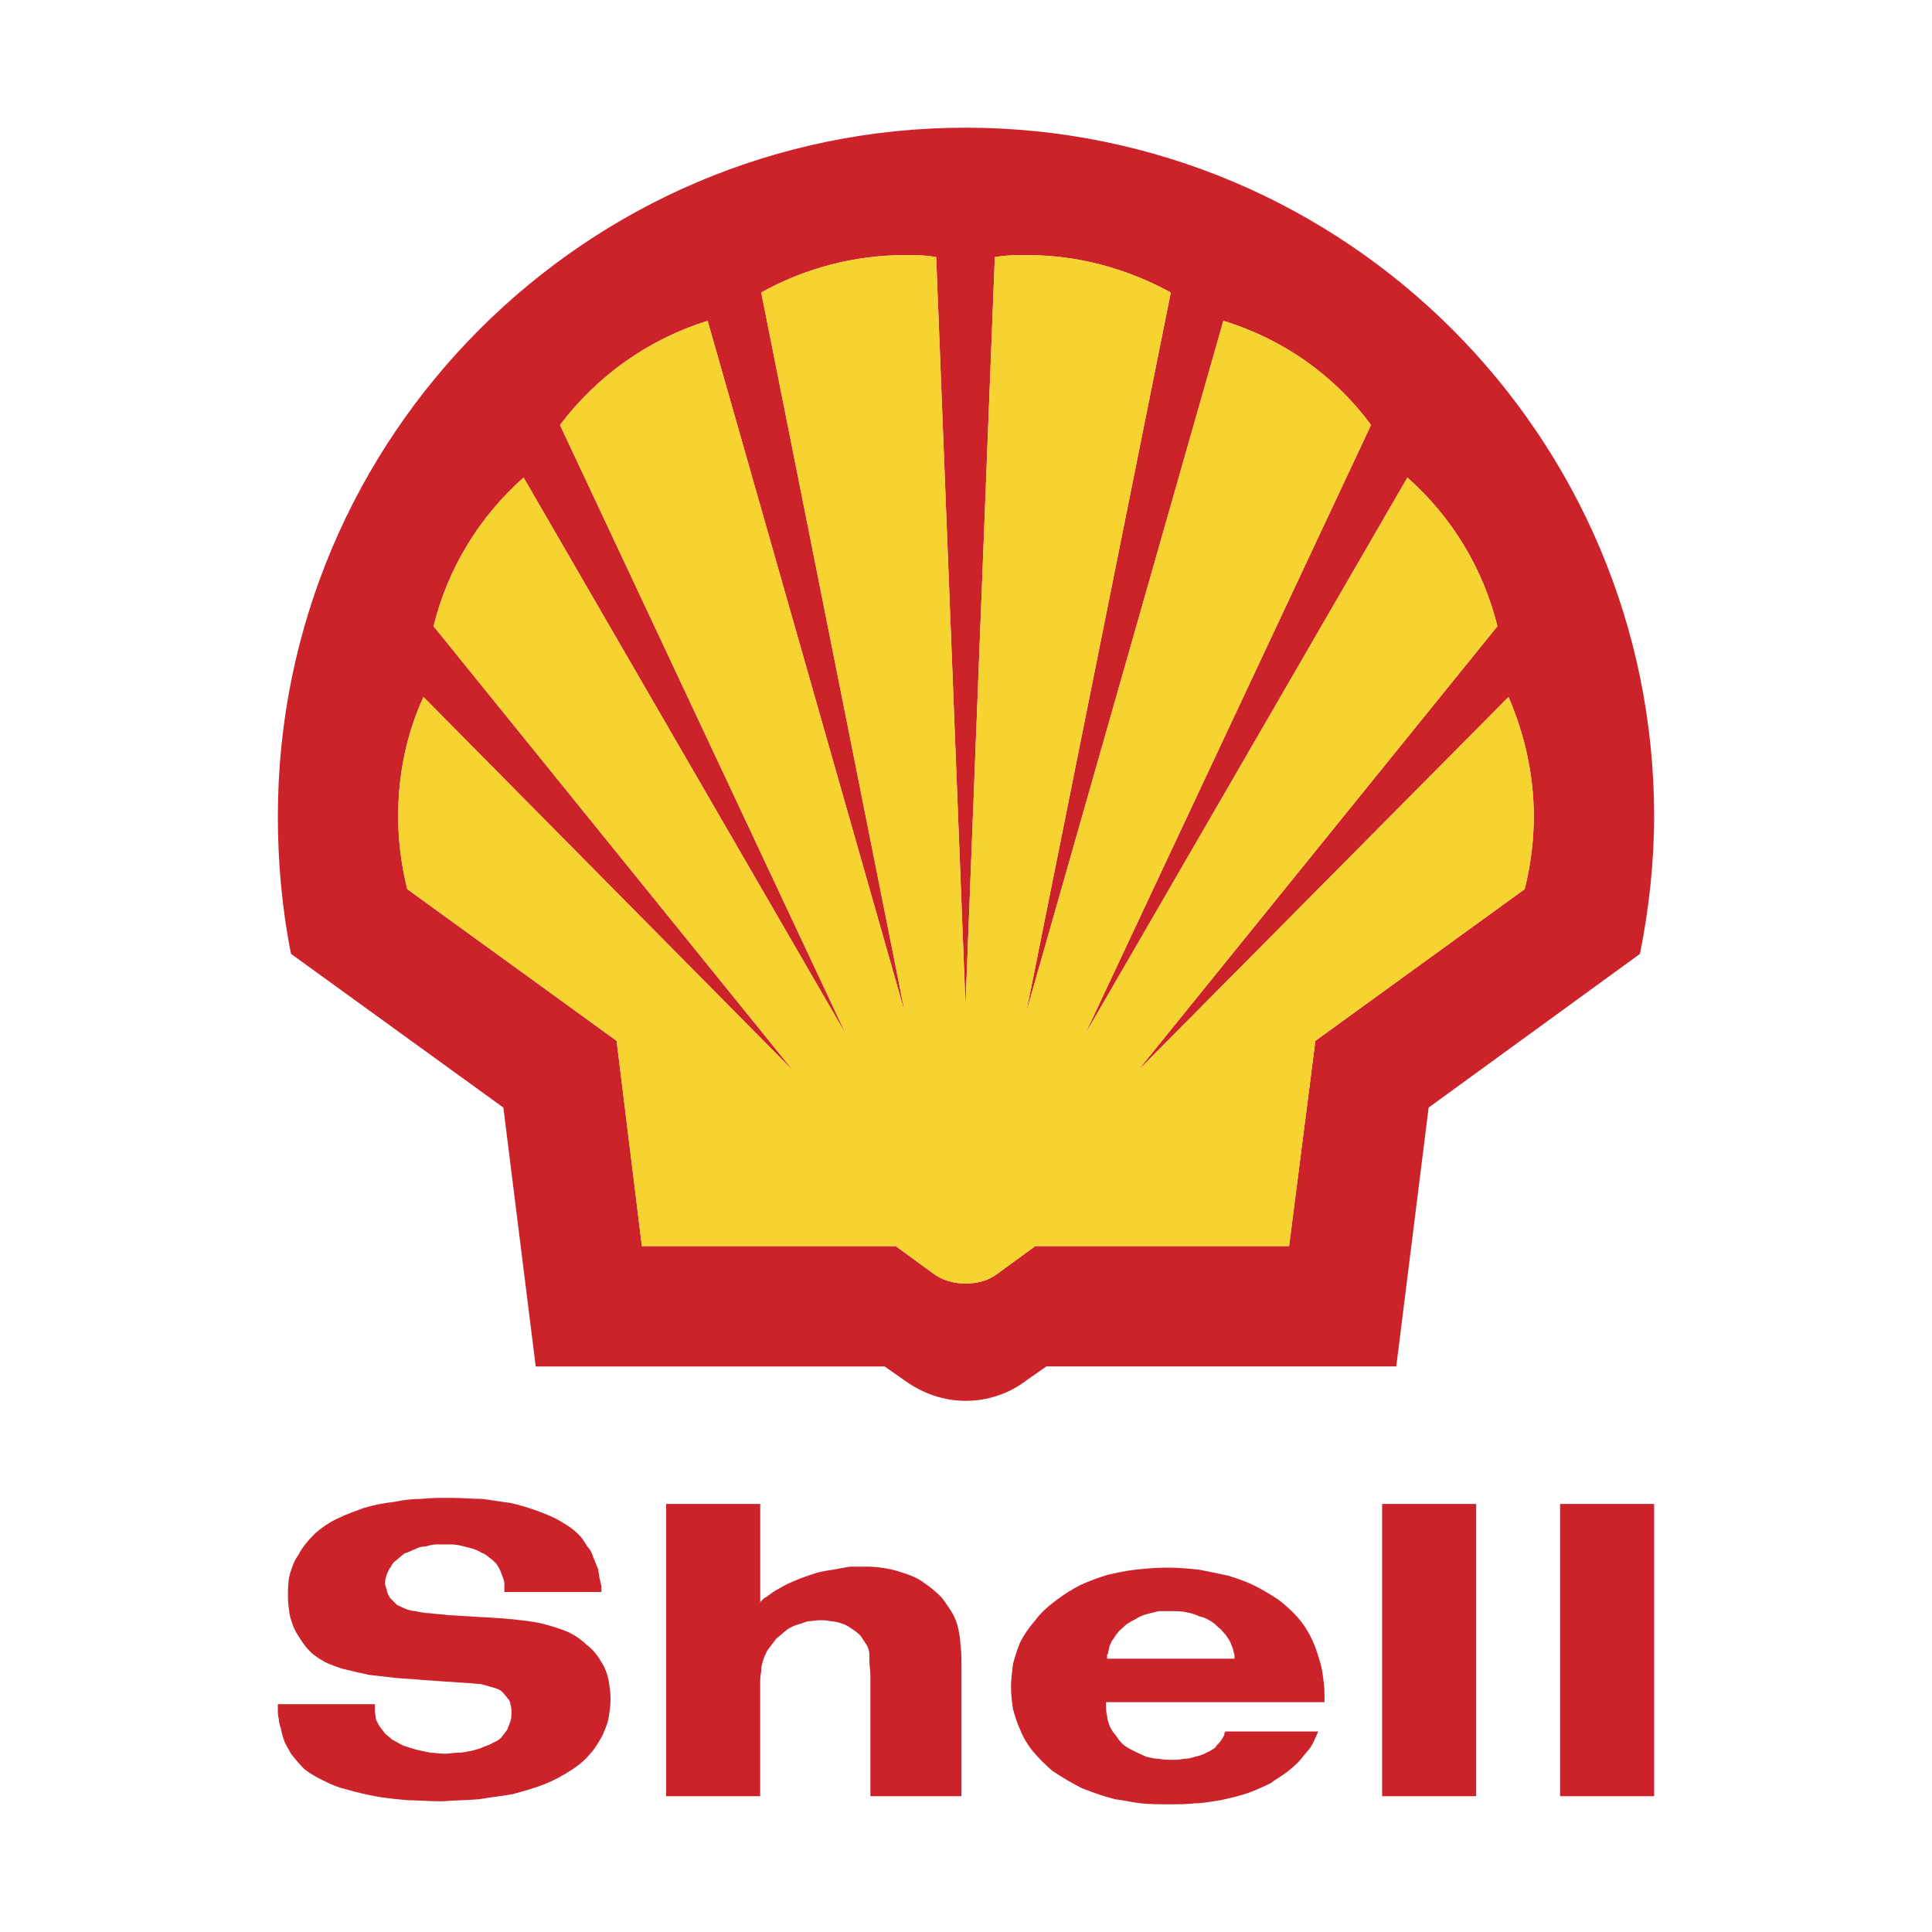
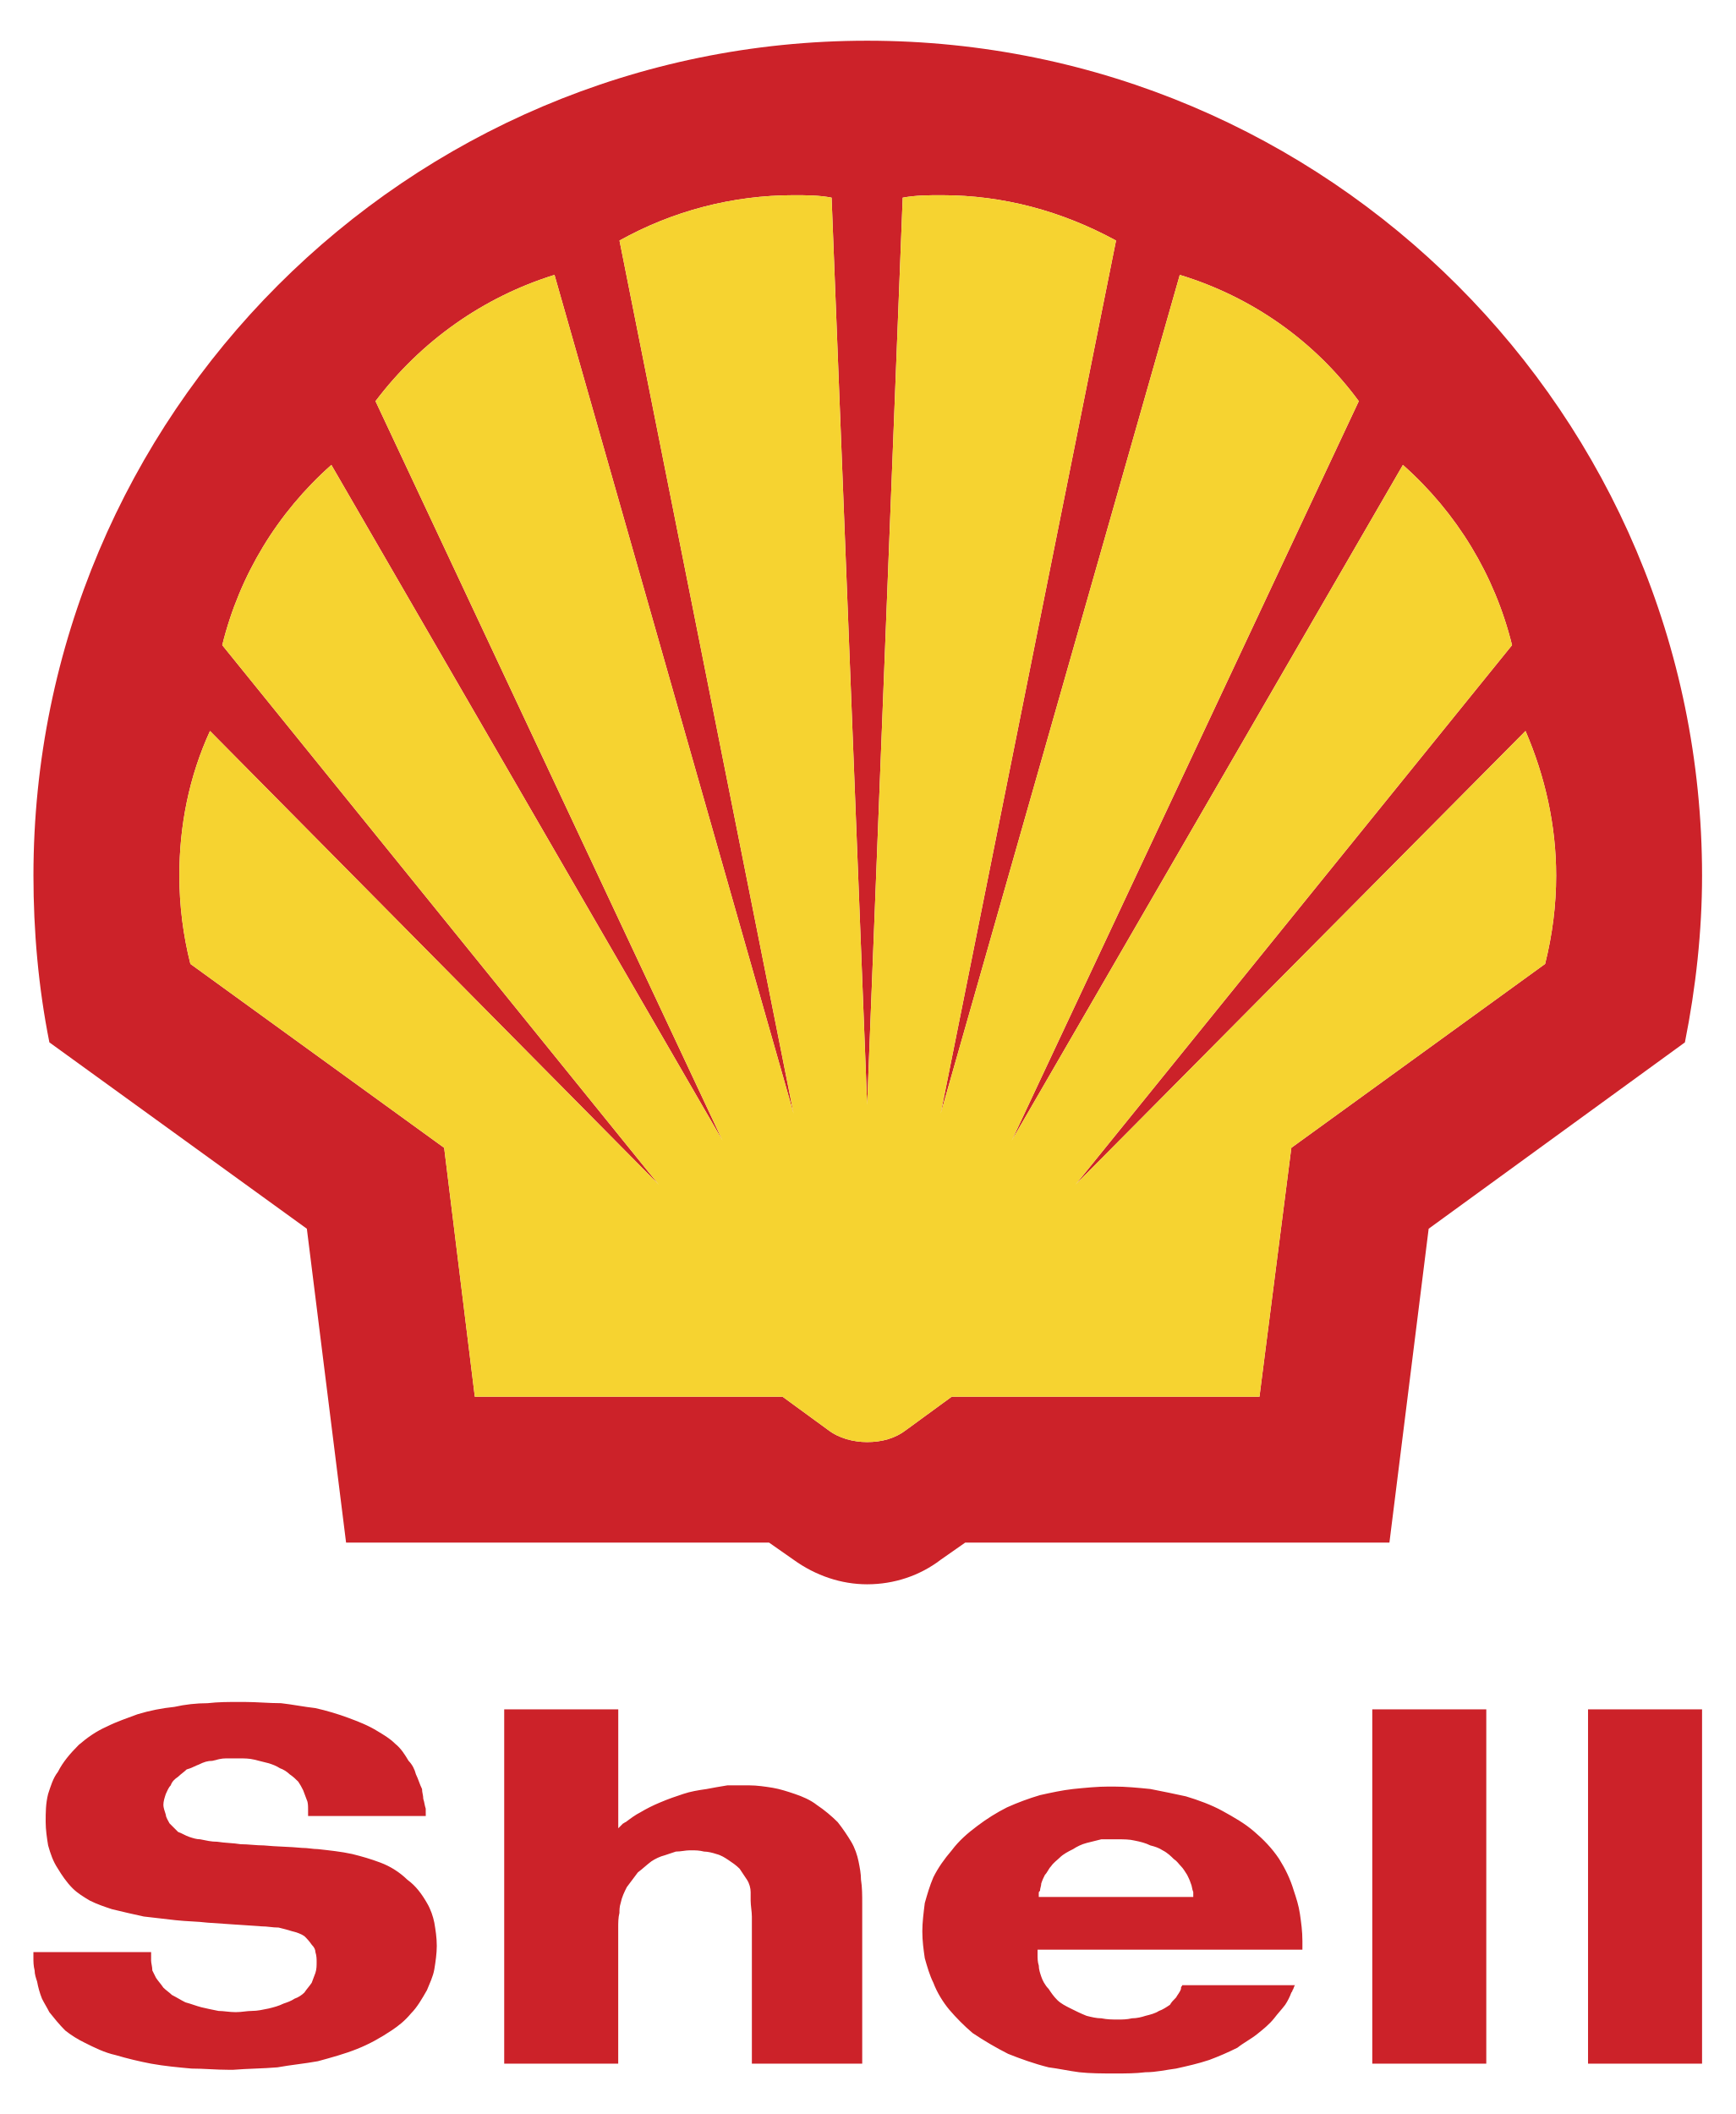
- <svg xmlns="http://www.w3.org/2000/svg" width="2500" height="2500" viewBox="0 0 192.756 192.756">
+ <svg xmlns="http://www.w3.org/2000/svg" viewBox="24.97 9.39 142.81 173.96">
  <path fill-rule="evenodd" clip-rule="evenodd" fill="#fff" d="M0 0h192.756v192.756H0V0z" />
  <path d="M88.256 136.33H53.449l-3.228-25.828-21.187-15.335c-.907-4.54-1.312-9.181-1.312-13.721 0-37.935 30.771-68.706 68.605-68.706 37.934 0 68.706 30.771 68.706 68.706 0 4.541-.504 9.181-1.412 13.721l-21.086 15.334-3.229 25.828h-34.908l-2.018 1.412c-1.715 1.312-3.834 2.02-6.053 2.02-2.119 0-4.237-.707-6.054-2.02l-2.017-1.411zm1.11-12.006H64.042l-2.522-20.48L40.636 88.71a29.867 29.867 0 0 1-.908-7.264c0-4.137.808-8.172 2.522-11.905l36.926 37.33-35.917-44.392c1.413-5.751 4.54-10.896 8.979-14.831l32.184 55.59-28.551-60.836c3.732-4.943 8.878-8.576 14.729-10.392l19.673 69.009-14.325-71.834a29.453 29.453 0 0 1 14.326-3.732c1.009 0 2.119 0 3.128.202l2.926 74.658 2.926-74.658c1.109-.202 2.119-.202 3.229-.202 5.045 0 9.887 1.311 14.326 3.732l-14.428 71.834 19.674-69.009c5.953 1.815 11.098 5.448 14.73 10.392l-28.553 60.836 32.184-55.59c4.439 3.935 7.566 9.08 8.98 14.831l-35.918 44.392 37.027-37.33c1.613 3.733 2.521 7.768 2.521 11.905 0 2.421-.303 4.843-.908 7.264l-20.883 15.133-2.623 20.48h-25.324l-3.732 2.725c-.908.707-2.018 1.01-3.229 1.01-1.11 0-2.32-.303-3.229-1.01l-3.732-2.724z" fill-rule="evenodd" clip-rule="evenodd" fill="#cc2229" />
  <path d="M89.366 124.324H64.042l-2.522-20.48L40.636 88.71a29.867 29.867 0 0 1-.908-7.264c0-4.137.808-8.172 2.522-11.905l36.926 37.33-35.917-44.392c1.413-5.751 4.54-10.896 8.979-14.831l32.184 55.59-28.551-60.836c3.732-4.943 8.878-8.576 14.729-10.392l19.673 69.009-14.325-71.834a29.453 29.453 0 0 1 14.326-3.732c1.009 0 2.119 0 3.128.202l2.926 74.658 2.926-74.658c1.109-.202 2.119-.202 3.229-.202 5.045 0 9.887 1.311 14.326 3.732l-14.428 71.834 19.674-69.009c5.953 1.815 11.098 5.448 14.73 10.392l-28.553 60.836 32.184-55.59c4.439 3.935 7.566 9.08 8.98 14.831l-35.918 44.392 37.027-37.33c1.613 3.733 2.521 7.768 2.521 11.905 0 2.421-.303 4.843-.908 7.264l-20.883 15.133-2.623 20.48h-25.324l-3.732 2.725c-.908.707-2.018 1.01-3.229 1.01-1.11 0-2.32-.303-3.229-1.01l-3.732-2.724z" fill-rule="evenodd" clip-rule="evenodd" fill="#f6d330" />
  <path d="M89.366 124.324H64.042l-2.522-20.48L40.636 88.71a29.867 29.867 0 0 1-.908-7.264c0-4.137.808-8.172 2.522-11.905l36.926 37.33-35.917-44.392c1.413-5.751 4.54-10.896 8.979-14.831l32.184 55.59-28.551-60.836c3.732-4.943 8.878-8.576 14.729-10.392l19.673 69.009-14.325-71.834a29.453 29.453 0 0 1 14.326-3.732c1.009 0 2.119 0 3.128.202l2.926 74.658 2.926-74.658c1.109-.202 2.119-.202 3.229-.202 5.045 0 9.887 1.311 14.326 3.732l-14.428 71.834 19.674-69.009c5.953 1.815 11.098 5.448 14.73 10.392l-28.553 60.836 32.184-55.59c4.439 3.935 7.566 9.08 8.98 14.831l-35.918 44.392 37.027-37.33c1.613 3.733 2.521 7.768 2.521 11.905 0 2.421-.303 4.843-.908 7.264l-20.883 15.133-2.623 20.48h-25.324l-3.732 2.725c-.908.707-2.018 1.01-3.229 1.01-1.11 0-2.32-.303-3.229-1.01l-3.732-2.724z" fill="none" stroke="#cc2229" stroke-width="0" stroke-miterlimit="2.613" />
  <path fill-rule="evenodd" clip-rule="evenodd" fill="#cc2229" d="M155.65 179.209v-29.158h9.383v29.158h-9.383zM137.895 179.209v-29.158h9.382v29.158h-9.382zM132.145 169.826h-21.793v.404c0 .303 0 .605.1.908 0 .303.102.605.203.906.1.303.303.707.605 1.01.201.303.404.605.705.908.303.303.707.504 1.111.705.402.203.807.404 1.311.605.404.102.807.203 1.211.203.504.1.908.1 1.312.1h.1c.303 0 .707 0 1.109-.1.404 0 .809-.102 1.111-.203.402-.1.807-.201 1.109-.402.303-.102.605-.303.908-.506.1-.201.303-.402.504-.604.102-.203.303-.404.404-.707v-.102c0-.1.1-.1.1-.201h9.283c-.102.102-.102.303-.203.404 0 0 0 .1-.1.201a4.665 4.665 0 0 1-.506 1.008c-.303.404-.605.707-.908 1.111-.402.504-.908.908-1.412 1.311-.504.404-1.109.707-1.613 1.111-.807.402-1.514.705-2.32 1.008-.908.303-1.816.504-2.725.707-.807.1-1.613.303-2.521.303-.809.1-1.615.1-2.422.1h-.201c-.908 0-1.918 0-2.826-.1-.807-.102-1.715-.303-2.521-.404-1.211-.303-2.32-.707-3.33-1.109a27.695 27.695 0 0 1-2.926-1.715 17.179 17.179 0 0 1-1.916-1.918c-.506-.605-1.01-1.412-1.312-2.219-.303-.605-.504-1.312-.705-2.018-.102-.707-.203-1.414-.203-2.221 0-.705.102-1.514.203-2.32.201-.705.402-1.412.705-2.119.404-.807.908-1.512 1.514-2.219.605-.807 1.311-1.412 2.119-2.018a15.956 15.956 0 0 1 2.422-1.514 21.62 21.62 0 0 1 2.723-1.01c.908-.201 1.816-.402 2.725-.504 1.008-.102 2.018-.201 2.926-.201h.404c1.008 0 2.018.1 3.025.201 1.01.201 2.018.404 2.926.605 1.01.303 2.119.707 3.027 1.211s1.816 1.008 2.623 1.715c.705.605 1.412 1.312 2.018 2.221.504.807.908 1.613 1.211 2.621.201.607.404 1.213.504 1.918.102.707.203 1.412.203 2.219v.203l-.001.507zm-8.981-4.338h-12.713v-.303c0-.102 0-.102.102-.203 0-.201.102-.402.102-.604.1-.305.201-.506.303-.707.201-.201.303-.504.504-.707.203-.301.504-.504.707-.705.303-.303.705-.504 1.109-.707.303-.201.705-.402 1.109-.504l1.211-.303h1.312c.504 0 1.008 0 1.412.102.504.1.908.201 1.311.402.404.102.707.203 1.01.404.402.201.705.504.908.707.303.201.402.402.605.604.201.203.303.404.504.707.1.201.201.402.303.707.1.201.1.504.201.705V165.488zM75.847 150.051v9.787l.404-.404c.101 0 .101-.1.202-.1.403-.303.807-.605 1.21-.807a12.35 12.35 0 0 1 1.614-.809c.707-.303 1.312-.504 1.917-.705.605-.203 1.211-.303 1.917-.404.504-.102 1.11-.201 1.715-.303h1.816c.605 0 1.312.102 1.917.201.605.102 1.211.303 1.816.506.604.201 1.311.504 1.815.908.605.402 1.211.908 1.715 1.412.404.504.807 1.109 1.11 1.613.303.506.504 1.111.604 1.615.102.504.202 1.008.202 1.512.101.607.101 1.312.101 1.918v13.217h-9.08v-12.107c0-.402-.101-.906-.101-1.311v-.707c0-.303-.101-.705-.302-1.01l-.605-.906c-.303-.303-.606-.504-.909-.707-.302-.201-.605-.402-1.009-.504-.303-.102-.707-.201-1.009-.201-.404-.102-.706-.102-1.009-.102h-.202c-.303 0-.706.102-1.11.102-.303.1-.605.201-.908.303-.404.1-.807.303-1.11.504-.403.303-.706.605-1.11.908l-.908 1.211c-.202.402-.404.807-.505 1.311-.101.303-.101.605-.101.807-.101.404-.101.809-.101 1.211v11.199h-9.382v-29.158h9.386zM60.007 158.83h-9.685v-.303-.203c0-.303 0-.605-.101-.807-.101-.303-.202-.504-.303-.807a5.72 5.72 0 0 0-.404-.707c-.202-.201-.404-.404-.706-.605a2.215 2.215 0 0 0-.808-.504c-.302-.201-.605-.303-.908-.404l-1.211-.303c-.403-.1-.807-.1-1.21-.1H43.56c-.403 0-.706.1-1.11.201-.404 0-.707.102-1.11.303-.302.102-.605.303-1.009.404-.202.201-.504.402-.706.604-.303.203-.504.404-.605.707-.202.201-.303.504-.404.707-.101.301-.202.605-.202.908 0 .201.101.504.202.807 0 .201.202.504.303.705l.707.707c.303.102.605.303.908.404.303.1.605.201.907.201.505.102.908.201 1.413.201.605.102 1.312.102 1.917.203.605 0 1.312.1 1.917.1 1.009.102 2.119.102 3.127.203.504 0 .908.1 1.312.1.908.102 1.917.203 2.825.404.807.201 1.514.404 2.321.707a6.411 6.411 0 0 1 2.219 1.41c.707.506 1.211 1.213 1.614 1.918.303.504.504 1.109.605 1.615.101.604.202 1.209.202 1.916 0 .605-.101 1.312-.202 1.918-.101.604-.404 1.209-.605 1.715-.403.705-.807 1.412-1.312 1.916-.504.605-1.009 1.01-1.614 1.412-.908.605-1.815 1.111-2.825 1.514-1.009.404-2.118.707-3.228 1.01-1.11.201-2.22.303-3.33.504-1.21.102-2.421.102-3.632.201h-.403c-1.009 0-2.019-.1-3.027-.1-1.11-.102-2.22-.203-3.33-.404a30.482 30.482 0 0 1-2.926-.707c-.908-.201-1.715-.604-2.522-1.008a8.694 8.694 0 0 1-1.615-1.01c-.504-.504-.908-1.008-1.312-1.514-.202-.402-.403-.705-.605-1.109a7.417 7.417 0 0 1-.403-1.412c-.101-.303-.202-.605-.202-.908-.101-.402-.101-.705-.101-1.109v-.102-.303h9.686V170.733c0 .201.101.504.101.807l.302.605c.202.303.404.504.605.807.202.203.504.404.707.605.403.203.706.404 1.11.605.403.102.908.303 1.311.404.404.1.908.201 1.413.303.403 0 .908.1 1.413.1.504 0 .907-.1 1.311-.1.504 0 .908-.102 1.413-.203.403-.1.807-.201 1.211-.402.302-.102.605-.201.908-.404.303-.1.605-.303.807-.504.202-.303.403-.504.605-.807.101-.303.202-.506.303-.807.101-.303.101-.605.101-.908 0-.203 0-.506-.101-.809 0-.201-.101-.402-.303-.605a4.327 4.327 0 0 0-.605-.705c-.303-.203-.605-.303-1.009-.404-.303-.102-.706-.201-1.11-.303-.504 0-.908-.1-1.413-.1l-4.439-.303c-.807-.102-1.715-.102-2.623-.203-.808-.1-1.715-.201-2.624-.303a97.924 97.924 0 0 1-2.623-.605c-.605-.201-1.21-.402-1.816-.705-.504-.303-1.009-.605-1.413-1.01-.504-.504-.908-1.109-1.21-1.613-.404-.605-.605-1.211-.807-1.918-.101-.605-.202-1.311-.202-1.916 0-.807 0-1.514.202-2.32.202-.605.403-1.312.807-1.816.403-.807 1.009-1.514 1.715-2.221.706-.604 1.412-1.109 2.32-1.512.807-.404 1.715-.707 2.522-1.01a16.07 16.07 0 0 1 3.027-.605 12.572 12.572 0 0 1 2.724-.303c.909-.102 1.716-.102 2.624-.102h.403c1.009 0 2.018.102 3.026.102.908.102 1.917.303 2.825.404.908.201 1.917.504 2.724.807s1.614.605 2.422 1.109c.504.303 1.009.605 1.412 1.01.504.404.807.908 1.11 1.412.303.303.504.707.605 1.109.202.404.302.807.504 1.211 0 .303.101.504.101.807.101.303.101.506.202.809v.201l.004.406z" />
</svg>
